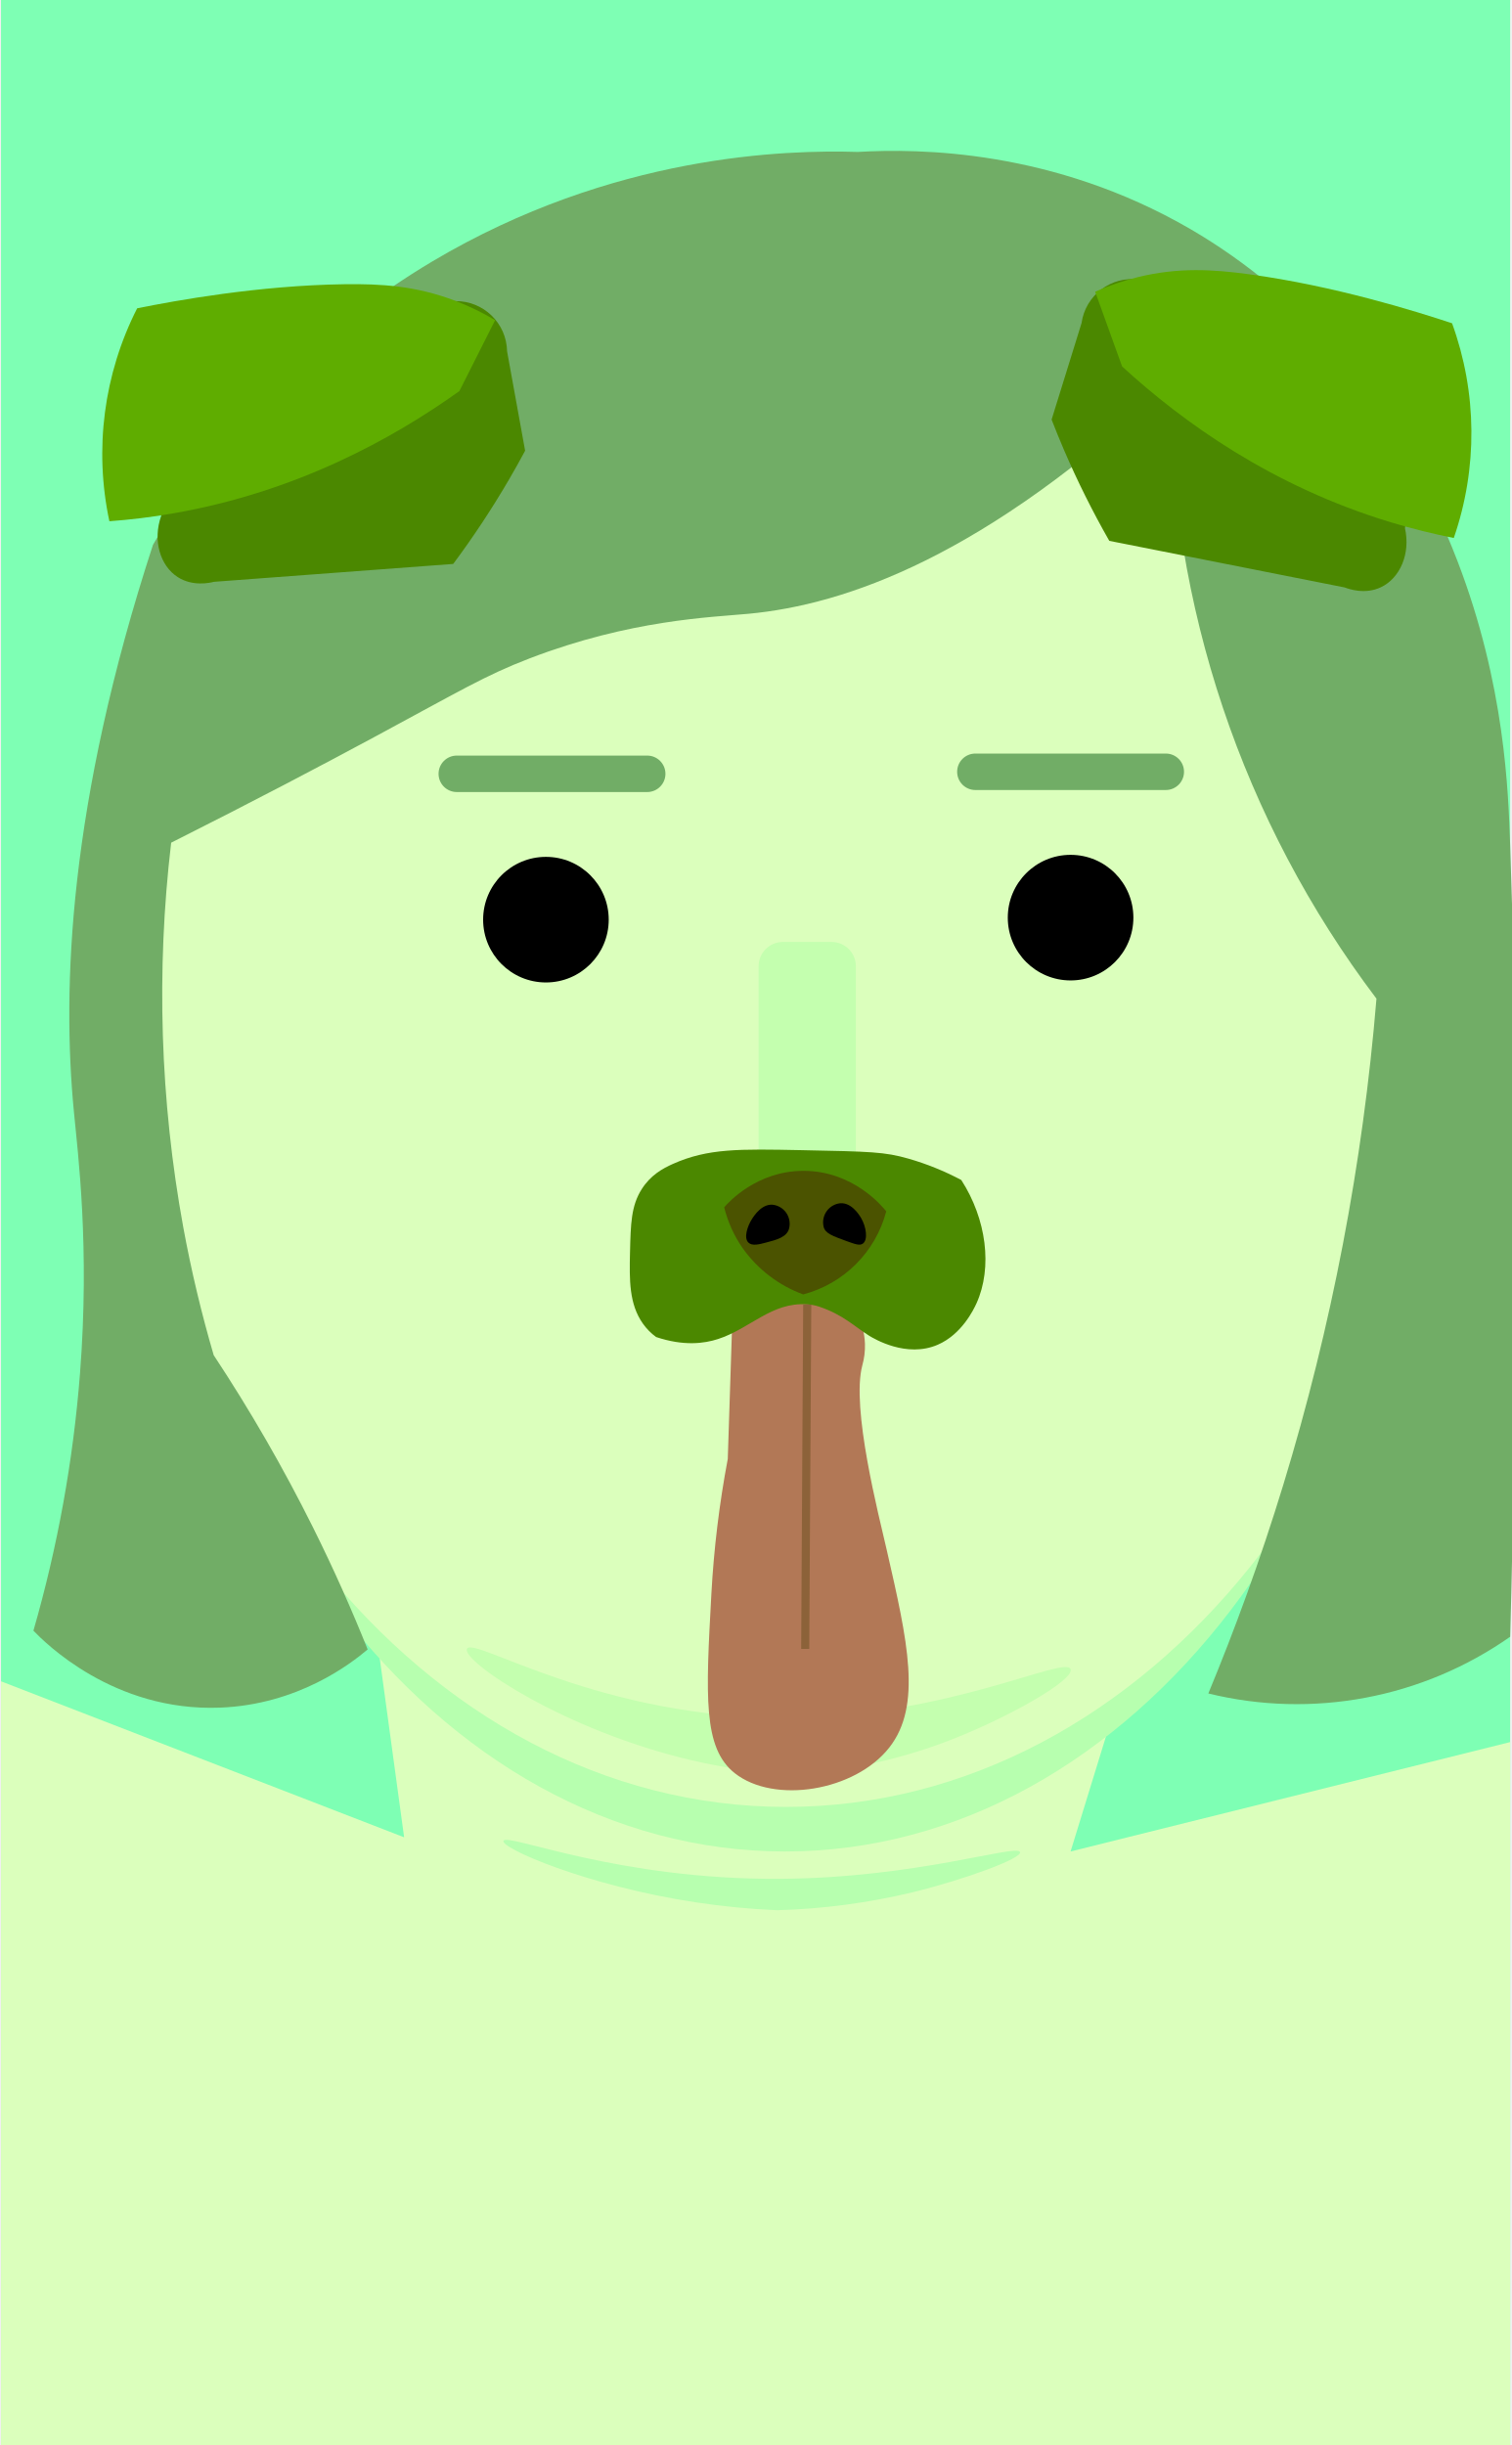
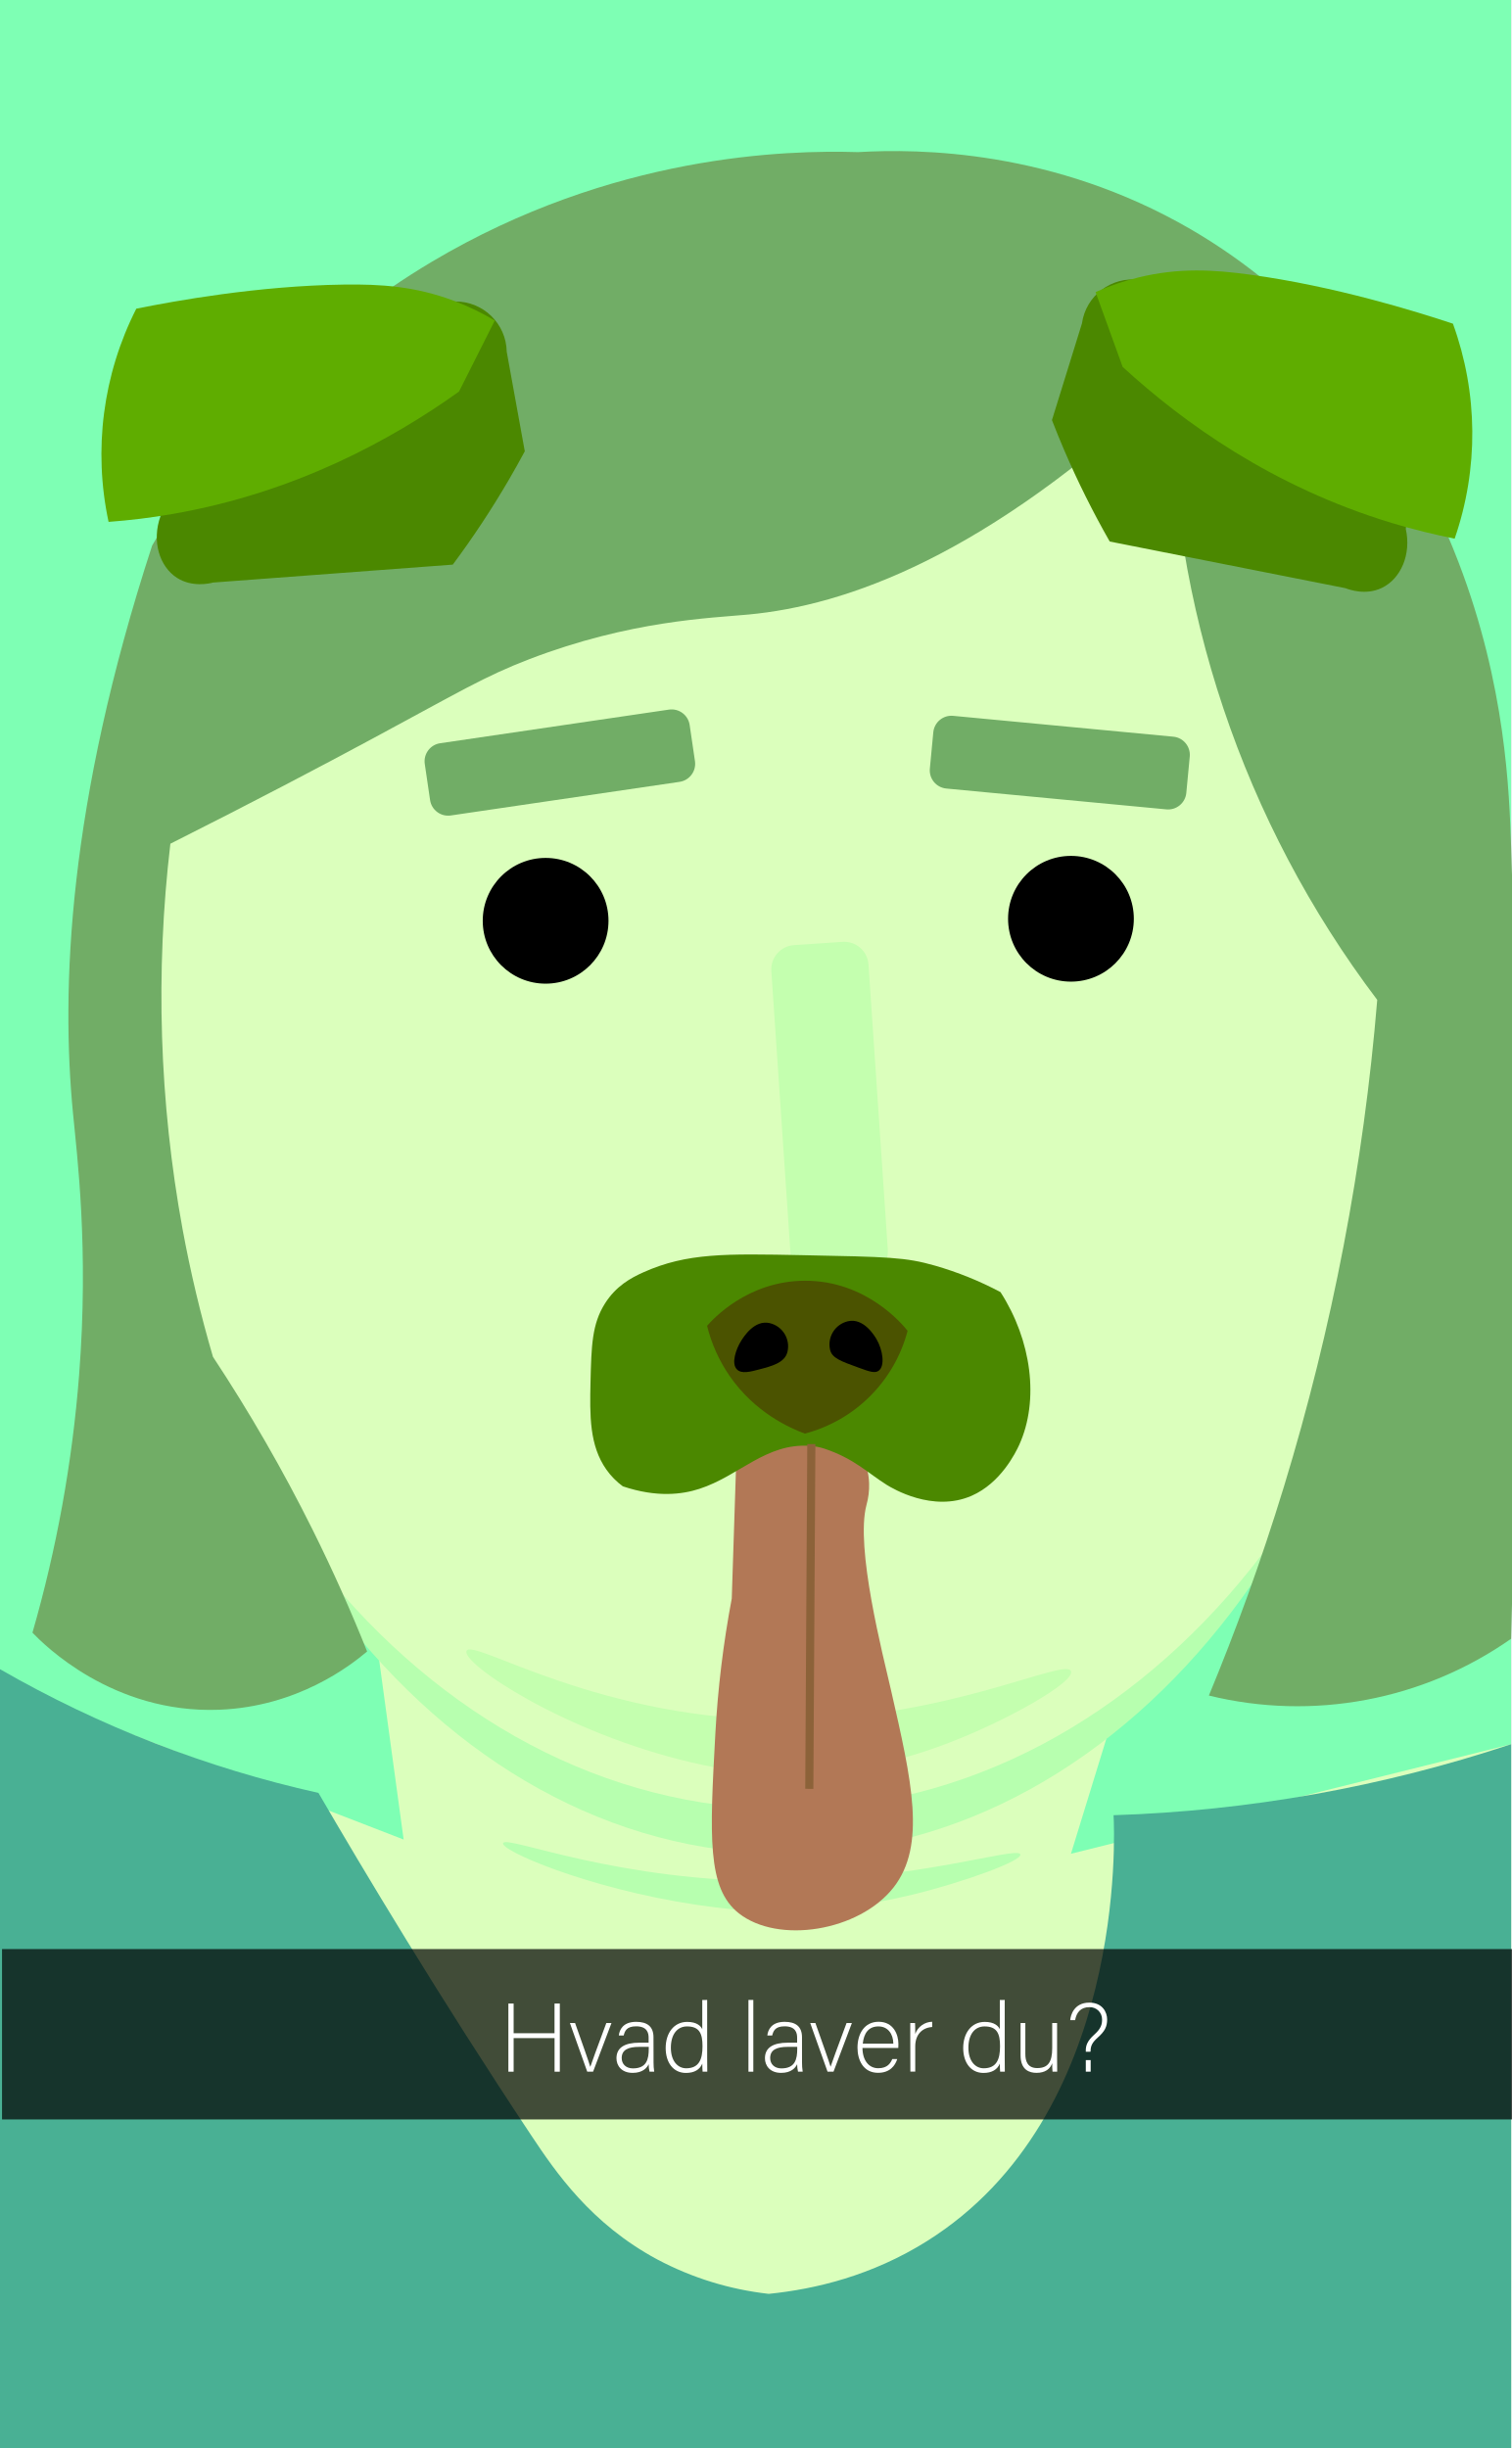
- <svg xmlns="http://www.w3.org/2000/svg" id="Lag_1" data-name="Lag 1" width="746" height="1207" viewBox="0 0 746 1207">
+ <svg xmlns="http://www.w3.org/2000/svg" id="Lag_1" data-name="Lag 1" width="745" height="1207" viewBox="0 0 745 1207">
  <defs>
-     <style>.cls-1{fill:#7effb4;}.cls-2{fill:#dbffbc;}.cls-3{fill:#b7ffaf;}.cls-4{fill:#c4ffaf;}.cls-5{fill:#b27856;}.cls-6{fill:#4b8800;}.cls-7{fill:#4b5300;}.cls-8{fill:#71ad66;}.cls-9{fill:#5fad00;}.cls-10{fill:none;stroke:#8c6239;stroke-miterlimit:10;stroke-width:4px;}</style>
+     <style>.cls-1{fill:#7effb4;}.cls-2{fill:#dbffbc;}.cls-3{fill:#b7ffaf;}.cls-4{fill:#c4ffaf;}.cls-5{fill:#b27856;}.cls-6{fill:#4b8800;}.cls-7{fill:#4b5300;}.cls-8{fill:#71ad66;}.cls-9{fill:#5fad00;}.cls-10{fill:none;stroke:#8c6239;stroke-miterlimit:10;stroke-width:4px;}.cls-11{fill:#49b094;}.cls-12{opacity:0.7;}.cls-13{fill:#fff;}</style>
  </defs>
-   <rect class="cls-1" x="0.5" width="745" height="1207" />
-   <path class="cls-2" d="M181.5,775l18,132L.5,830v377h745V860l-217,54,40-130Z" />
-   <ellipse class="cls-3" cx="387.5" cy="508" rx="311" ry="406" />
-   <ellipse class="cls-2" cx="388" cy="486" rx="324.5" ry="406" />
-   <rect class="cls-4" x="374.5" y="465" width="48" height="165" rx="12" ry="12" />
-   <path class="cls-4" d="M230.5,814c2.91-6.7,66,35,160,34,78.25-.87,135.34-30.93,138-24,2.07,5.39-32.07,24.75-62,36a255.51,255.51,0,0,1-78,16,292.83,292.83,0,0,1-47-7C278.18,854.21,227.89,820,230.5,814Z" />
-   <path class="cls-5" d="M416.76,638.62c4.43,5.42,9.88,14,10.23,24.78A35.34,35.34,0,0,1,425.7,674c-5.64,21,8.14,74.09,12.12,91.5C448,810,455.31,841.89,439,862.7c-16.95,21.6-56.87,28-76.27,12.66C347,862.92,348.41,837.6,351.17,787a506.54,506.54,0,0,1,8.1-66.78q1.23-37.63,2.45-75.27A35.83,35.83,0,0,0,378.57,647a34.3,34.3,0,0,0,8.34-2.22C392.77,642.51,402,639.93,416.76,638.62Z" />
-   <path class="cls-6" d="M463,663.81c-15.48,6.76-31.6-3-33.83-4.35-7.49-4.67-12.9-10.43-24.84-14.44a23.36,23.36,0,0,0-5.89-1.12c-17.49-1.23-28.12,12-44,17.14-6.83,2.21-16.92,3.56-30.54-1a28.73,28.73,0,0,1-6.57-6.68c-6.78-9.62-6.64-21.51-6.32-35,.34-14.29.55-23.1,5.79-31.34,4.4-6.91,10.26-10.15,15.36-12.43,17.29-7.72,32.75-7.41,63.4-6.8,34.36.69,41.09.82,52.84,4.17a135.11,135.11,0,0,1,26.15,10.57c12.4,19.25,15.53,43.08,7.5,60.88C480.58,646.66,474.67,658.73,463,663.81Z" />
-   <path class="cls-7" d="M396.5,639a63.37,63.37,0,0,1-30-23,61.08,61.08,0,0,1-9-20c2.05-2.37,16-17.92,39-18,24.76-.08,39.29,17.81,41,20a57.47,57.47,0,0,1-41,41Z" />
-   <path d="M371.08,602c1.05-1.67,5.32-8.52,11.4-7.1a9.49,9.49,0,0,1,7.1,11.4c-1,4.45-6.28,5.76-11.4,7.1-3.43.91-6.91,1.82-8.73,0C367,611,369.09,605.19,371.08,602Z" />
-   <path d="M406.57,605.56a9.51,9.51,0,0,1,7.13-11.39c6.33-1.46,10.65,5.88,11.39,7.13,2.49,4.21,3.52,10.71.85,12.63-1.51,1.09-3.69.32-8-1.24C411,610.14,407.34,608.9,406.57,605.56Z" />
-   <path class="cls-3" d="M248.58,908.67c2.49-3.7,56.47,19.41,136.88,18.83,66.93-.49,115.78-17.13,118.05-13.29,1.78,3-27.43,13.7-53,19.93A325.4,325.4,0,0,1,383.75,943a376.94,376.94,0,0,1-40.21-3.88C289.37,930.94,246.35,912,248.58,908.67Z" />
-   <path class="cls-8" d="M577.5,189C486.19,275,417.18,298.52,369.5,303c-18.39,1.73-58.35,2.93-108,22-22.21,8.53-34.06,15.9-77,39-25,13.47-59,31.39-100,52a639.27,639.27,0,0,0,6,190,628.44,628.44,0,0,0,15,63,806.74,806.74,0,0,1,49,85c10.43,20.93,19.35,41.12,27,60.27-8.28,7-34.37,27.27-73,28.73-52.52,2-86.57-32.34-92-38a637.85,637.85,0,0,0,23-127c4.85-62.42-1-108.07-3-129-5.92-61.16-2.74-152,39-280a389.39,389.39,0,0,1,138-140c89.11-52.89,174.68-55.07,210-54,30-1.73,96.28-1.27,164,38a284.68,284.68,0,0,1,74,62,392.08,392.08,0,0,1,58,102c23.51,61.24,25.07,113.8,26,140.15,5.89,167.1,1.12,350.53,0,390.85a183.42,183.42,0,0,1-149,28c13.08-31.55,25.66-65.9,37-103a1144.73,1144.73,0,0,0,46-240,504,504,0,0,1-102-304Z" />
-   <path class="cls-6" d="M223.73,278.39,105.6,287.22c-2,.52-10.45,2.42-17.85-2.32-8.7-5.59-12.49-18.14-8.15-30.31L78.07,176a25.21,25.21,0,0,1,24.75-25.51l122-1.83a25.2,25.2,0,0,1,25.5,24.75l8.91,49.1q-3.74,7-7.89,14.1A448.06,448.06,0,0,1,223.73,278.39Z" />
-   <path class="cls-9" d="M244.43,158.05a126.09,126.09,0,0,0-19.92-9.65c-19.33-7.33-36.55-8.33-54.41-8.09-42.53.59-83.8,8.14-102.39,11.89A158.67,158.67,0,0,0,54,257.32c10.18-.76,20.79-2,31.77-3.94,60.43-10.54,107.81-36.59,141-60.31Z" />
-   <path class="cls-6" d="M547.61,267,663.8,290c2,.76,10.09,3.67,18-.15,9.31-4.48,14.6-16.49,11.77-29.09q5.5-38.93,11-77.84a25.21,25.21,0,0,0-21.48-28.31L562.23,138a25.2,25.2,0,0,0-28.31,21.48l-14.79,47.66q2.86,7.38,6.12,15A446.63,446.63,0,0,0,547.61,267Z" />
-   <path class="cls-9" d="M540.63,144a126.07,126.07,0,0,1,21-7.17c20.08-4.94,37.28-3.84,55-1.44,42.14,5.73,82.19,18.23,100.19,24.2a158.56,158.56,0,0,1,.85,106c-10-2-20.39-4.52-31.06-7.75C627.84,240.05,584,208.46,553.93,180.9Q547.29,162.45,540.63,144Z" />
-   <circle cx="269.5" cy="454" r="31" />
-   <circle cx="528.5" cy="453" r="31" />
-   <rect class="cls-8" x="216.5" y="373" width="112" height="18" rx="9" ry="9" />
-   <rect class="cls-8" x="472.5" y="372" width="112" height="18" rx="9" ry="9" />
-   <line class="cls-10" x1="398.5" y1="644" x2="397.5" y2="814" />
+   <rect class="cls-1" width="745" height="1207" />
+   <path class="cls-2" d="M181,775l18,132L0,830v377H745V860L528,914l40-130Z" />
+   <ellipse class="cls-3" cx="387" cy="508" rx="311" ry="406" />
+   <ellipse class="cls-2" cx="387.5" cy="486" rx="324.5" ry="406" />
+   <path class="cls-3" d="M248.08,908.67c2.49-3.7,56.47,19.41,136.88,18.83C451.89,927,500.74,910.37,503,914.21c1.78,3-27.43,13.7-53,19.93A325.4,325.4,0,0,1,383.25,943,376.94,376.94,0,0,1,343,939.12C288.87,930.94,245.85,912,248.08,908.67Z" />
+   <rect class="cls-4" x="385" y="465" width="48" height="165" rx="12" ry="12" transform="translate(-36.11 28.93) rotate(-3.88)" />
+   <path class="cls-4" d="M230,814c2.91-6.7,66,35,160,34,78.25-.87,135.34-30.93,138-24,2.07,5.39-32.07,24.75-62,36a255.51,255.51,0,0,1-78,16,292.83,292.83,0,0,1-47-7C277.68,854.21,227.39,820,230,814Z" />
+   <path class="cls-5" d="M418.26,706.62c4.43,5.42,9.88,14,10.23,24.78A35.34,35.34,0,0,1,427.2,742c-5.64,21,8.14,74.09,12.12,91.5,10.18,44.45,17.49,76.37,1.17,97.18-16.95,21.6-56.87,28-76.27,12.66-15.69-12.44-14.31-37.76-11.55-88.39a506.54,506.54,0,0,1,8.1-66.78q1.23-37.63,2.45-75.27A35.83,35.83,0,0,0,380.07,715a34.3,34.3,0,0,0,8.34-2.22C394.27,710.51,403.51,707.93,418.26,706.62Z" />
+   <path class="cls-6" d="M479,737.51c-19.12,8.35-39-3.66-41.79-5.37-9.26-5.78-15.95-12.9-30.71-17.86a29.27,29.27,0,0,0-7.27-1.38c-21.61-1.52-34.75,14.81-54.42,21.18-8.44,2.74-20.91,4.41-37.74-1.24a35.53,35.53,0,0,1-8.12-8.26c-8.37-11.88-8.2-26.58-7.81-43.22.43-17.67.68-28.55,7.16-38.73,5.43-8.54,12.67-12.54,19-15.36,21.37-9.54,40.47-9.15,78.35-8.4,42.45.84,50.78,1,65.3,5.15a167.19,167.19,0,0,1,32.31,13.06c15.32,23.78,19.2,53.23,9.27,75.23C500.69,716.32,493.39,731.23,479,737.51Z" />
+   <path class="cls-7" d="M396.79,706.85c-7.41-2.76-24.56-10.32-37.07-28.42a75.44,75.44,0,0,1-11.12-24.72c2.54-2.93,19.76-22.14,48.19-22.24,30.6-.1,48.55,22,50.67,24.71a71,71,0,0,1-50.67,50.67Z" />
+   <path d="M365.38,661.15c1.3-2.06,6.57-10.52,14.09-8.78a11.75,11.75,0,0,1,8.78,14.09c-1.28,5.5-7.77,7.12-14.09,8.78-4.25,1.12-8.54,2.25-10.79,0C360.32,672.29,362.92,665.07,365.38,661.15Z" />
+   <path d="M409.24,665.52a11.75,11.75,0,0,1,8.81-14.07c7.82-1.8,13.15,7.26,14.07,8.81,3.08,5.21,4.36,13.23,1.05,15.61-1.86,1.34-4.55.4-9.86-1.54C414.69,671.18,410.19,669.66,409.24,665.52Z" />
+   <path class="cls-8" d="M577,189C485.69,275,416.68,298.52,369,303c-18.39,1.73-58.35,2.93-108,22-22.21,8.53-34.06,15.9-77,39-25,13.47-59,31.39-100,52a639.27,639.27,0,0,0,6,190,628.44,628.44,0,0,0,15,63,806.74,806.74,0,0,1,49,85c10.43,20.93,19.35,41.12,27,60.27-8.28,7-34.37,27.27-73,28.73-52.52,2-86.57-32.34-92-38A637.85,637.85,0,0,0,39,678c4.85-62.42-1-108.07-3-129-5.92-61.16-2.74-152,39-280A389.39,389.39,0,0,1,213,129c89.11-52.89,174.68-55.07,210-54,30-1.73,96.28-1.27,164,38a284.68,284.68,0,0,1,74,62,392.08,392.08,0,0,1,58,102c23.51,61.24,25.07,113.8,26,140.15,5.89,167.1,1.12,350.53,0,390.85a183.42,183.42,0,0,1-149,28c13.08-31.55,25.66-65.9,37-103a1144.73,1144.73,0,0,0,46-240A504,504,0,0,1,577,189Z" />
+   <path class="cls-6" d="M223.23,278.39,105.1,287.22c-2,.52-10.45,2.42-17.85-2.32-8.7-5.59-12.49-18.14-8.15-30.31L77.57,176a25.21,25.21,0,0,1,24.75-25.51l122-1.83a25.2,25.2,0,0,1,25.5,24.75l8.91,49.1q-3.74,7-7.89,14.1A448.06,448.06,0,0,1,223.23,278.39Z" />
+   <path class="cls-9" d="M243.93,158.05A126.09,126.09,0,0,0,224,148.4c-19.33-7.33-36.55-8.33-54.41-8.09-42.53.59-83.8,8.14-102.39,11.89A158.67,158.67,0,0,0,53.53,257.32c10.18-.76,20.79-2,31.77-3.94,60.43-10.54,107.81-36.59,141-60.31Z" />
+   <path class="cls-6" d="M547.11,267,663.3,290c2,.76,10.09,3.67,18-.15,9.31-4.48,14.6-16.49,11.77-29.09q5.5-38.93,11-77.84a25.21,25.21,0,0,0-21.48-28.31L561.73,138a25.2,25.2,0,0,0-28.31,21.48l-14.79,47.66q2.86,7.38,6.12,15A446.63,446.63,0,0,0,547.11,267Z" />
+   <path class="cls-9" d="M540.13,144a126.07,126.07,0,0,1,21-7.17c20.08-4.94,37.28-3.84,55-1.44,42.14,5.73,82.19,18.23,100.19,24.2a158.56,158.56,0,0,1,.85,106c-10-2-20.39-4.52-31.06-7.75-58.71-17.79-102.58-49.38-132.62-76.94Q546.79,162.45,540.13,144Z" />
+   <circle cx="269" cy="454" r="31" />
+   <circle cx="528" cy="453" r="31" />
+   <rect class="cls-8" x="210" y="358" width="132" height="36" rx="9" ry="9" transform="translate(-51.71 44.1) rotate(-8.36)" />
+   <rect class="cls-8" x="459" y="358" width="127" height="36" rx="9" ry="9" transform="translate(37.78 -47.58) rotate(5.41)" />
+   <line class="cls-10" x1="400" y1="712" x2="399" y2="882" />
+   <path class="cls-11" d="M157,884c21.8,37.47,59,99.79,105,169,11.9,17.9,29.31,43.43,62,61a153.41,153.41,0,0,0,55,17c23-2.31,50.92-9,78-26,98.36-61.69,92.52-200.89,92-210a690.74,690.74,0,0,0,196-35v347H0V823a557.68,557.68,0,0,0,157,61Z" />
+   <rect class="cls-12" x="1" y="961" width="746" height="84" />
+   <path class="cls-13" d="M250.64,987.86h2.59v14.64h20.16V987.86H276v33.6h-2.59V1004.9H253.23v16.56h-2.59Z" />
+   <path class="cls-13" d="M283.52,997.46c3.88,11,6.57,18.48,7.48,21.55h.05c.53-1.77,3.22-8.93,7.88-21.55h2.54l-9.07,24h-2.88l-8.55-24Z" />
+   <path class="cls-13" d="M322.21,1016.9a28.13,28.13,0,0,0,.33,4.56h-2.3a15.62,15.62,0,0,1-.43-3.7c-.82,1.78-2.93,4.28-7.88,4.28-5.56,0-8-3.6-8-7.2,0-5.28,4.08-7.68,11.29-7.68h4.56v-2.45c0-2.4-.72-5.62-6.2-5.62-4.84,0-5.57,2.54-6.09,4.51h-2.4c.29-2.64,1.92-6.72,8.54-6.72,5.47,0,8.55,2.31,8.55,7.59Zm-2.36-7.68h-4.7c-5.33,0-8.64,1.39-8.64,5.52,0,3,2.16,5.09,5.52,5.09,6.86,0,7.82-4.56,7.82-9.75Z" />
+   <path class="cls-13" d="M348.65,986.08v28.47c0,2.3,0,4.51.05,6.91h-2.3c-.1-.58-.15-2.83-.15-4-1.2,2.93-3.88,4.61-8.06,4.61-6.24,0-10-5.09-10-12.29,0-7.39,4.08-12.87,10.6-12.87,4.8,0,6.72,2.07,7.44,3.6v-14.4Zm-17.9,23.57c0,6.58,3.41,10.13,7.54,10.13,6.33,0,8.06-4.37,8.06-10.9,0-6.19-1.49-9.74-7.63-9.74C334,999.14,330.75,1002.93,330.75,1009.65Z" />
+   <path class="cls-13" d="M369,1021.46V986.08h2.4v35.38Z" />
+   <path class="cls-13" d="M395.41,1016.9a28.13,28.13,0,0,0,.33,4.56h-2.3a15.62,15.62,0,0,1-.43-3.7c-.82,1.78-2.93,4.28-7.88,4.28-5.57,0-8-3.6-8-7.2,0-5.28,4.08-7.68,11.29-7.68H393v-2.45c0-2.4-.72-5.62-6.2-5.62-4.85,0-5.57,2.54-6.09,4.51h-2.4c.28-2.64,1.92-6.72,8.54-6.72,5.47,0,8.55,2.31,8.55,7.59Zm-2.36-7.68h-4.7c-5.33,0-8.64,1.39-8.64,5.52,0,3,2.16,5.09,5.52,5.09,6.86,0,7.82-4.56,7.82-9.75Z" />
+   <path class="cls-13" d="M402,997.46c3.89,11,6.57,18.48,7.49,21.55h0c.53-1.77,3.22-8.93,7.88-21.55H420l-9.07,24H408l-8.55-24Z" />
+   <path class="cls-13" d="M425.21,1009.75c.05,6.19,3.17,10,7.78,10s6.05-2.54,6.91-4.51h2.45c-1,3.17-3.55,6.77-9.46,6.77-7.29,0-10.13-6.29-10.13-12.39,0-6.86,3.41-12.77,10.42-12.77,7.39,0,9.75,6.39,9.75,10.9,0,.67,0,1.34-.05,2Zm15.22-2.11c-.05-4.76-2.64-8.5-7.35-8.5-4.94,0-7.2,3.46-7.72,8.5Z" />
+   <path class="cls-13" d="M448.78,1004c0-4,0-5.76,0-6.53h2.35c.05.77.1,2.3.1,5.37a9.11,9.11,0,0,1,8.35-6v2.59c-5,.34-8.35,3.8-8.35,9.51v12.48h-2.4Z" />
+   <path class="cls-13" d="M495.34,986.08v28.47c0,2.3,0,4.51.05,6.91h-2.31c-.09-.58-.14-2.83-.14-4-1.2,2.93-3.89,4.61-8.06,4.61-6.24,0-10-5.09-10-12.29,0-7.39,4.08-12.87,10.61-12.87,4.8,0,6.72,2.07,7.44,3.6v-14.4Zm-17.9,23.57c0,6.58,3.4,10.13,7.53,10.13,6.34,0,8.07-4.37,8.07-10.9,0-6.19-1.49-9.74-7.64-9.74C480.65,999.14,477.44,1002.93,477.44,1009.65Z" />
+   <path class="cls-13" d="M521.16,1014.45c0,2.35.05,6.1.05,7h-2.3a37.05,37.05,0,0,1-.15-4.18c-1,2.84-3.45,4.76-7.72,4.76-3.46,0-7.88-1.35-7.88-8.69V997.46h2.35v15.31c0,3.51,1.11,6.91,5.86,6.91,5.38,0,7.39-3,7.39-9.88V997.46h2.4Z" />
+   <path class="cls-13" d="M535.32,1011.62V1011c0-2.12.43-4.52,4.37-8,3.27-2.93,3.65-5.09,3.65-7.25a6,6,0,0,0-6.29-6.1c-4.13,0-6.29,2.45-7,6.39h-2.4c.14-2.21,1.73-8.64,9.41-8.64,6.43,0,8.78,4.7,8.78,8.3s-1.15,5.86-4.7,9c-2.64,2.35-3.46,4.08-3.46,6.57v.34Zm0,9.84v-5.71h2.4v5.71Z" />
</svg>
